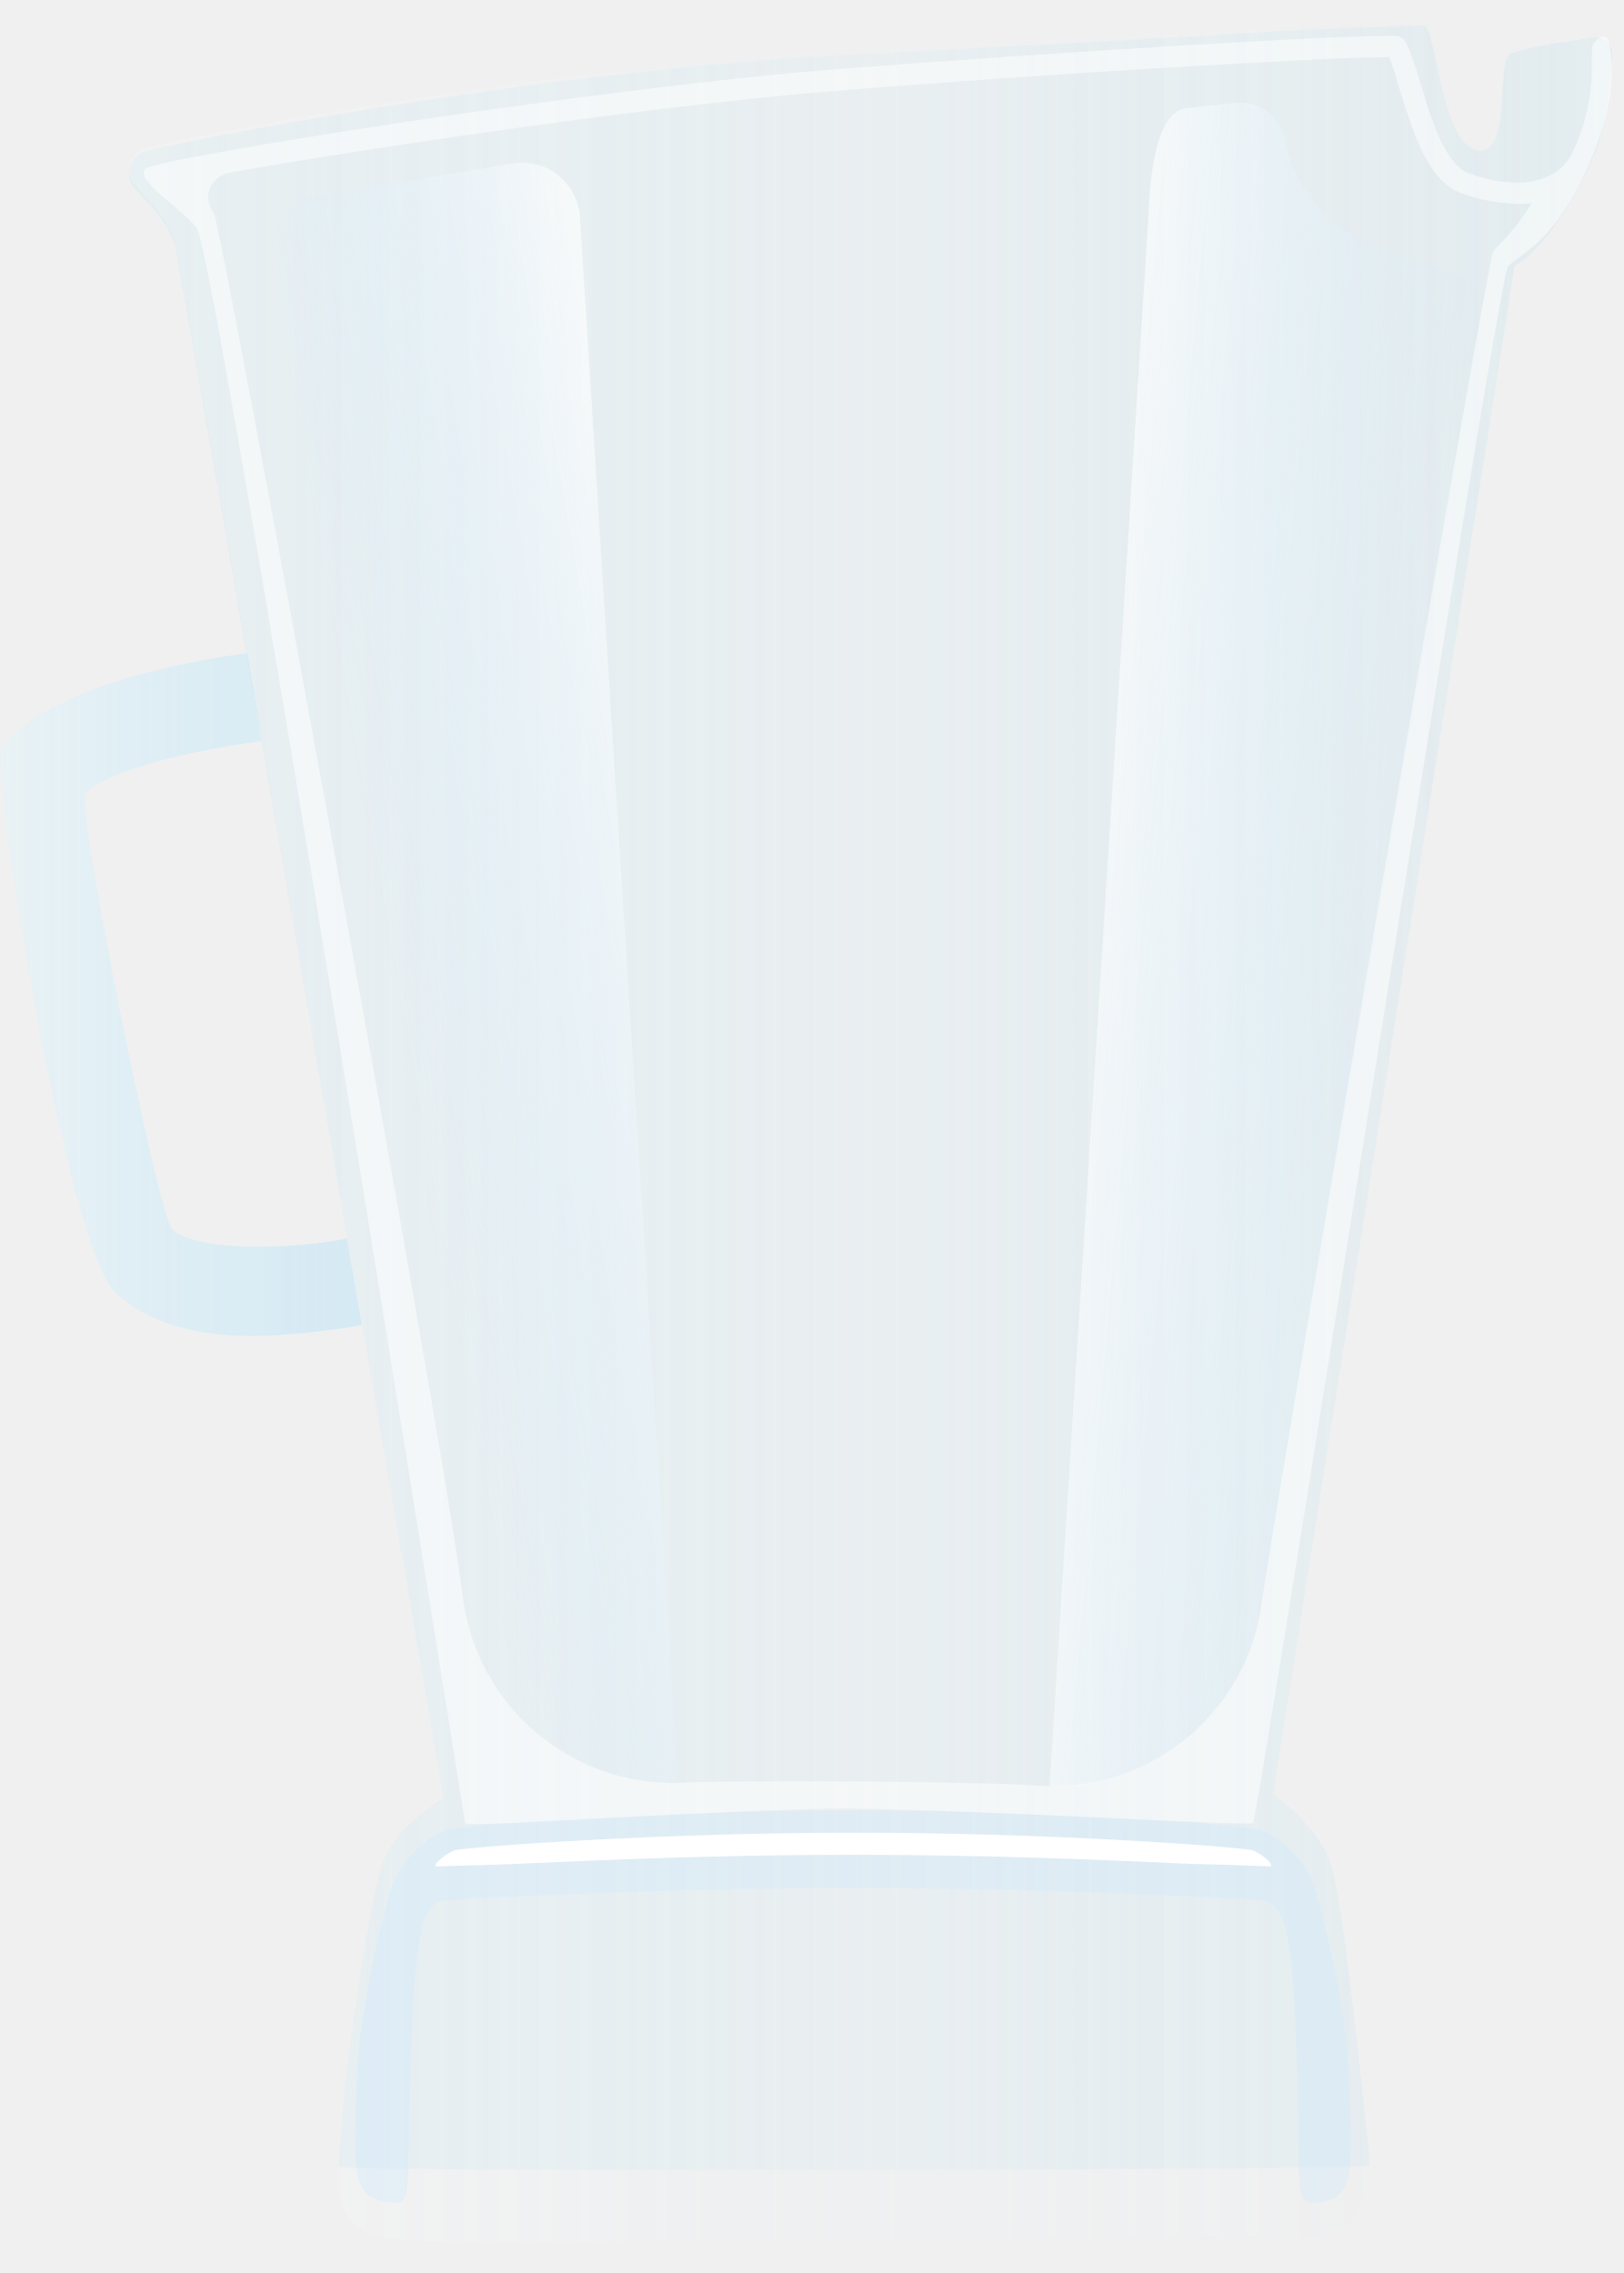
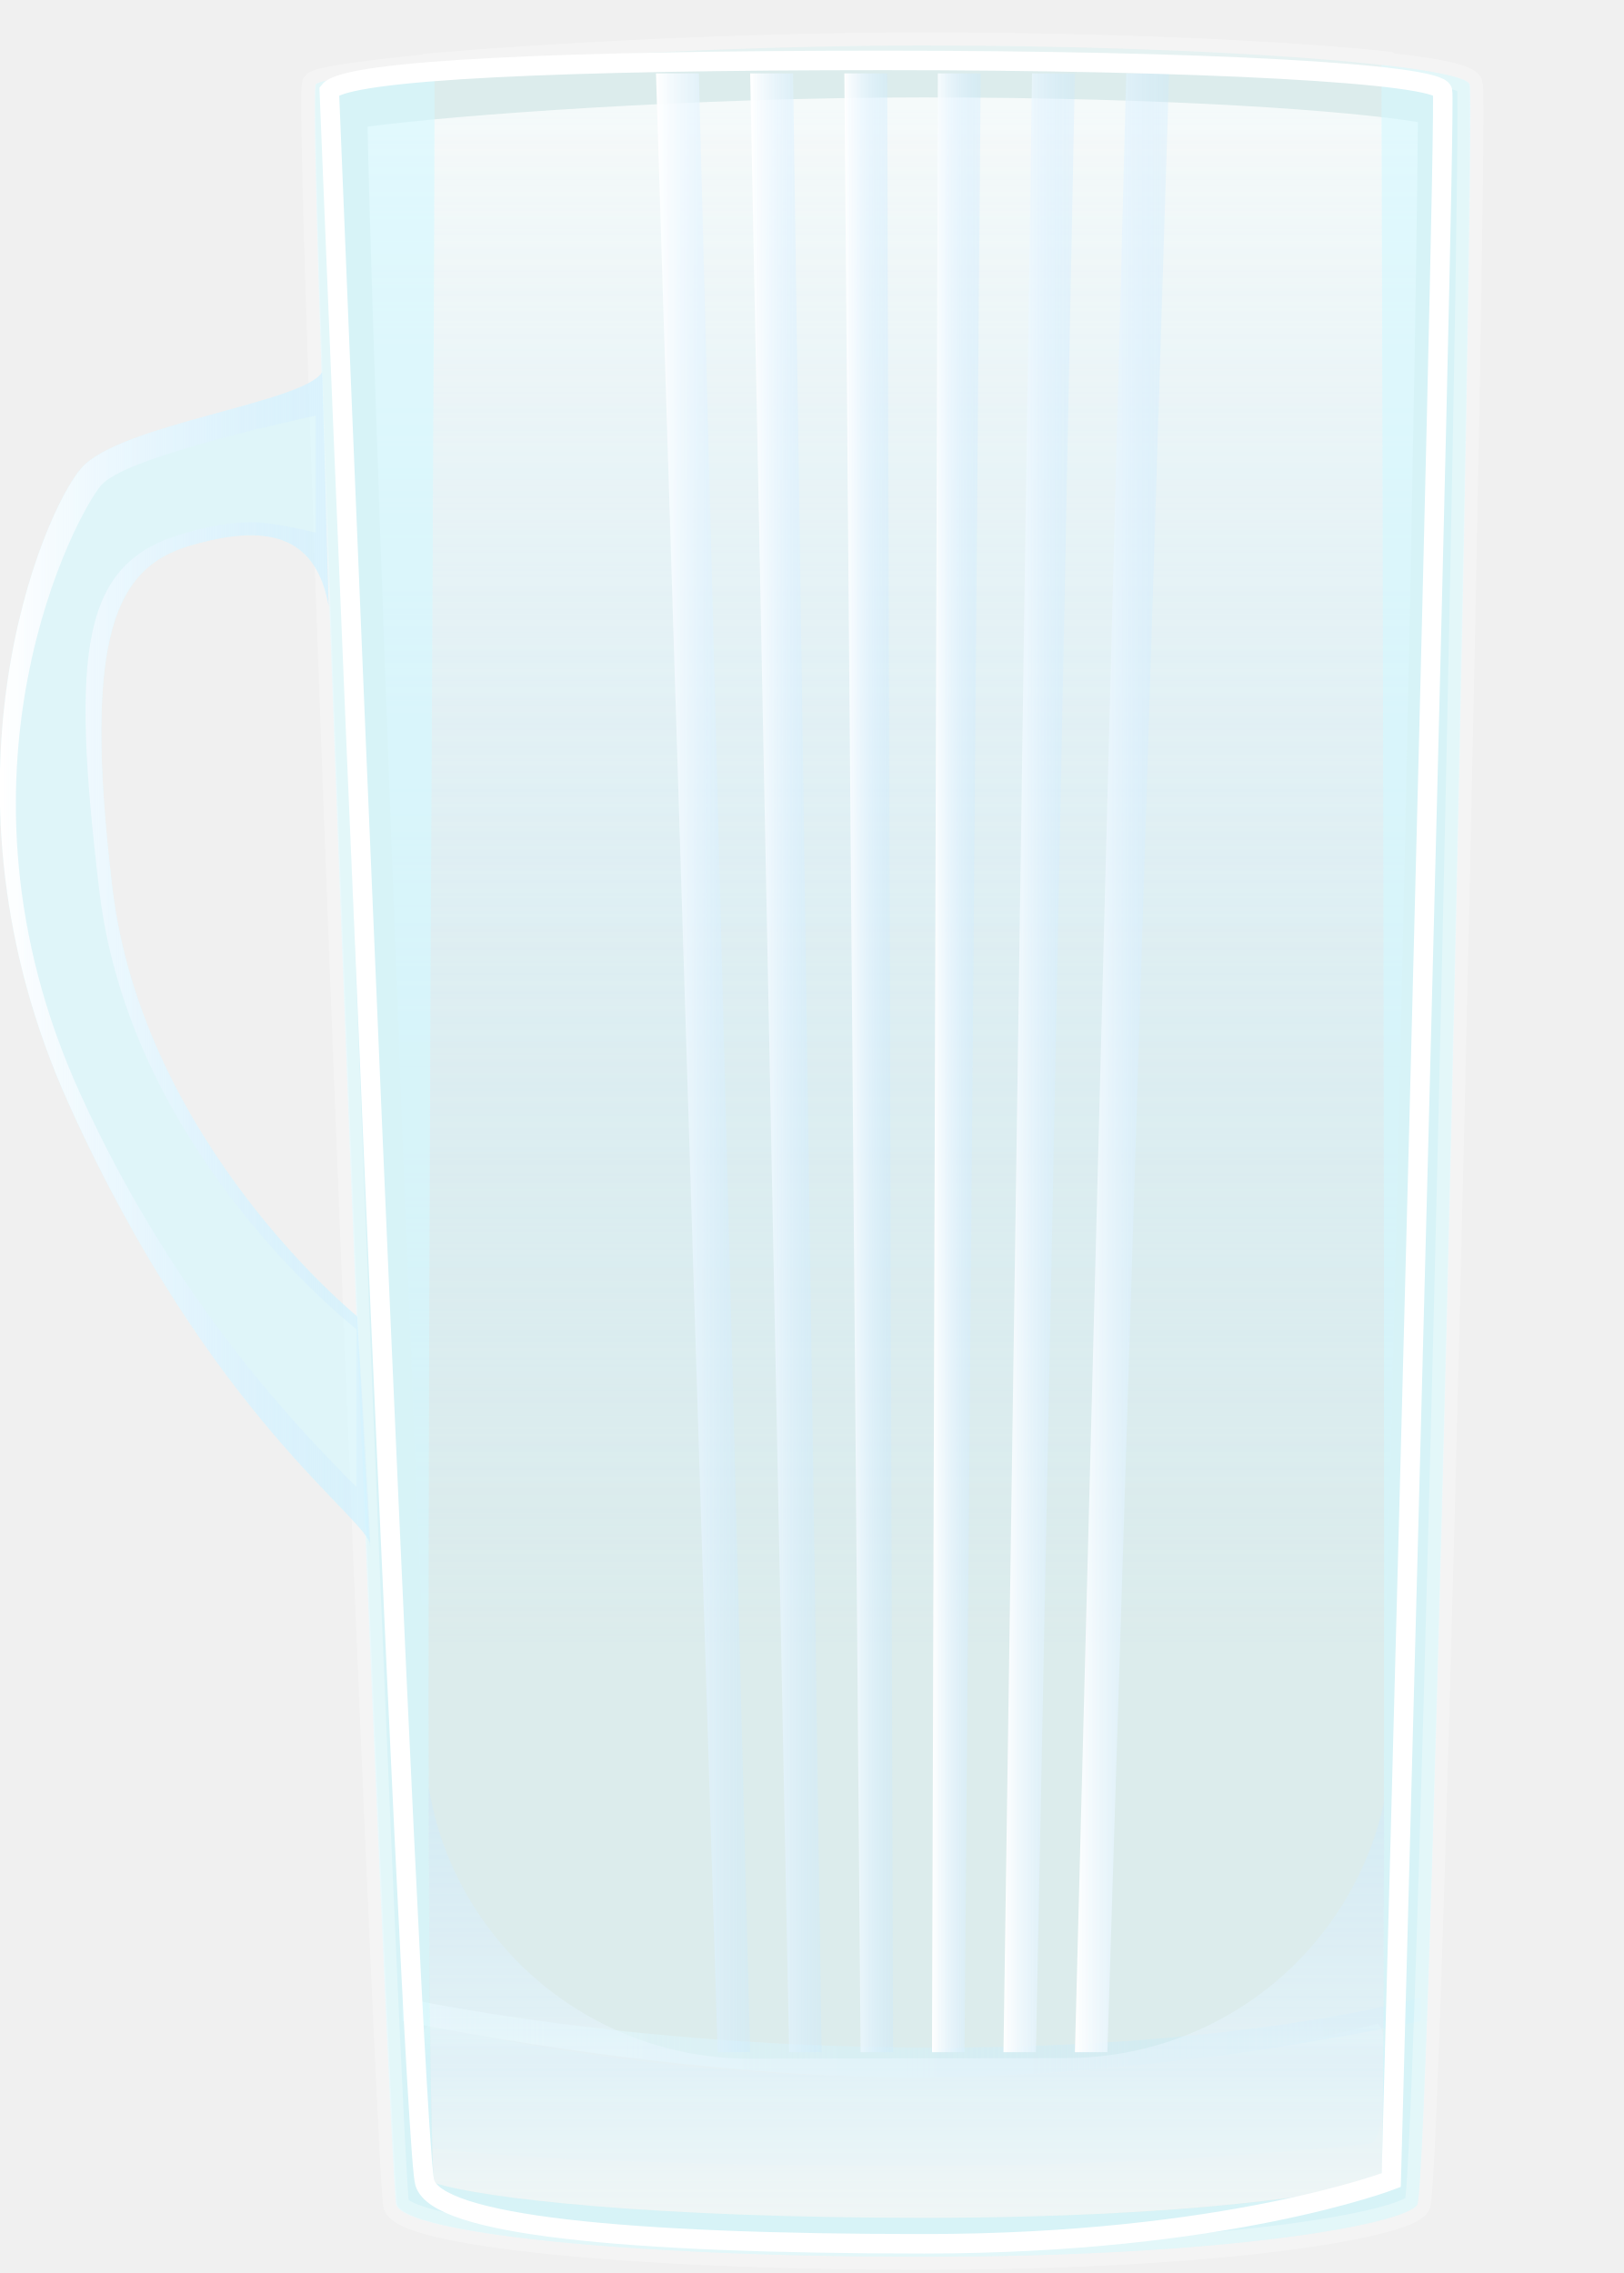
<svg xmlns="http://www.w3.org/2000/svg" version="1.1" id="Layer_1" x="0px" y="0px" viewBox="0 0 250 350" style="enable-background:new 0 0 250 350;" xml:space="preserve">
  <style type="text/css">
- 	.st0{opacity:0.4;fill:#BAE1EE;enable-background:new    ;}
- 	.st1{opacity:0.4;fill:url(#SVGID_1_);enable-background:new    ;}
- 	.st2{opacity:0.15;fill:url(#SVGID_2_);enable-background:new    ;}
- 	.st3{opacity:0.3;fill:#C9E9FF;enable-background:new    ;}
- 	.st4{fill:#FFFFFF;}
- 	.st5{opacity:0.5;fill:#FFFFFF;enable-background:new    ;}
- 	.st6{opacity:0.4;fill:url(#SVGID_3_);enable-background:new    ;}
- 	.st7{opacity:0.6;fill:url(#SVGID_4_);enable-background:new    ;}
- 	.st8{opacity:0.6;fill:url(#SVGID_5_);enable-background:new    ;}
+ 	.st0{opacity:0.45;fill:url(#SVGID_1_);}
+ 	.st1{fill:url(#SVGID_2_);}
+ 	.st2{opacity:0.3;fill:#B0E3E3;}
+ 	.st3{opacity:0.73;fill:url(#SVGID_3_);}
+ 	.st4{opacity:0.6;fill:#D3F9FF;}
+ 	.st5{opacity:0.3;fill:none;stroke:#FFFFFF;stroke-width:4;stroke-miterlimit:0;}
+ 	.st6{fill:url(#SVGID_4_);}
+ 	.st7{fill:url(#SVGID_5_);}
+ 	.st8{fill:url(#SVGID_6_);}
+ 	.st9{fill:url(#SVGID_7_);}
+ 	.st10{fill:url(#SVGID_8_);}
+ 	.st11{fill:url(#SVGID_9_);}
+ 	.st12{fill:url(#SVGID_10_);}
+ 	.st13{opacity:0.55;fill:url(#SVGID_11_);}
+ 	.st14{fill:none;stroke:#FFFFFF;stroke-width:3;stroke-miterlimit:10;}
</style>
-   <g>
-     <path class="st0" d="M38.6,205.7c-7.3,0-15.5-1.5-21-6.9c-7.3-7.3-19.3-81.4-17.3-83.8c8.1-10.2,32.9-13.8,37.8-14.4l2.3,13.6   l-1.5-6.8l1.3,6.7c-11,1.5-23.4,4.4-27.2,8.1c-0.9,4.1,11.2,63.9,13.4,67c4.4,4.2,21.8,2.7,27,1.5l2.3,13.3   C54.6,204.3,45.8,205.7,38.6,205.7z" />
-     <linearGradient id="SVGID_1_" gradientUnits="userSpaceOnUse" x1="19.892" y1="183.001" x2="248.246" y2="183.001" gradientTransform="matrix(1 0 0 -1 0 352)">
-       <stop offset="0" style="stop-color:#BAE1EE;stop-opacity:0.6" />
-       <stop offset="0.508" style="stop-color:#BAE1EE;stop-opacity:0.3" />
-       <stop offset="1" style="stop-color:#BAE1EE;stop-opacity:0.6" />
-     </linearGradient>
-     <path class="st1" d="M210.8,333.4c0-1.5-0.1-3-0.3-4.7c-1.3-11.1-3.8-37.6-6-42.7c-2.1-5.1-8.5-9.8-8.5-9.8L233.2,41   c0,0,6.3-3.3,12.3-17.3c2.1-4.5,2.8-14.8,2.7-15.8c-0.2-1.4-1.5-2.3-2.8-2.1c-3.8,0.5-11.9,1.7-13,2.6c-2.1,1.7,0.4,16-5.1,14.7   c-5.6-1.3-6.1-19.2-8.2-19.2c-0.5,0-3.2,0.1-7.6,0.3c-5,0.1-14.4,0.5-29,1.5c-15.4,0.8-34.3,1.8-54.3,2.9   C80.7,11.1,23.5,22.6,21.8,23.5c-1.7,0.9-2.4,3.1-1.5,4.9c0.1,0.1,0.1,0.2,0.2,0.3c1.3,1.7,5.1,4.7,6.4,9   C27.7,40.1,68.3,277,68.3,277s-6.4,3.4-9,9c-2.6,5.6-6.8,38-6.8,42.7c0,1.4-0.3,3-0.3,4.9C46.4,334.5,217.1,334.2,210.8,333.4z" />
-     <linearGradient id="SVGID_2_" gradientUnits="userSpaceOnUse" x1="153.372" y1="-486.065" x2="382.257" y2="-486.065" gradientTransform="matrix(1 0 0 1 -133.48 660.37)">
-       <stop offset="0" style="stop-color:#FFFFFF" />
-       <stop offset="1" style="stop-color:#C9E9FF;stop-opacity:0" />
-     </linearGradient>
-     <path class="st2" d="M131.5,344.5h69.2c7.7,0,11.1-4.7,9.8-15.8c-1.3-11.1-3.8-37.6-6-42.7c-2.1-5.1-8.5-9.8-8.5-9.8l37.2-235.7   c0,0,6.4-2.6,12.4-16.7S247.3,5,247.3,5s-12.8,1.1-14.9,2.8s0.4,16-5.1,14.7c-5.6-1.3-6-19.2-8.1-19.2s-43.6,2.1-91,4.7   S23.5,22.1,21.8,23c-1.7,0.9-2.4,3.1-1.5,4.9c0.1,0.1,0.1,0.2,0.2,0.3c1.3,1.7,5.1,4.7,6.4,9s41.4,240,41.4,240s-6.4,3.4-9,9   c-2.6,5.6-6.8,38-6.8,42.7s-3,14.1,7.3,15.8C70,346.2,131.5,344.5,131.5,344.5z" />
-     <path class="st3" d="M207.7,320.2c-0.3-12.3-4.5-26.9-5.4-29.8c-0.6-2.8-4.6-7.4-8.2-8.6c-2.5-0.9-32.3-3-62.2-3   c-30.2,0-60.7,2.1-63.2,3c-3.2,1-6.7,4.8-7.9,7.6l-0.3,0.5c0,0-5.1,16.7-5.6,30.3c-0.4,13.7-0.9,17.9,4.3,18.8   c5.1,0.9,3,0.4,4.3-27.8c0.7-15.8,2.1-18.6,5.6-18.6c1.3,0,2.5-0.1,3.8-0.3h0.3c12.6-0.5,34-1.6,58.3-1.6s45.5,1.1,58.2,1.6h0.3   c1.3,0.1,2.6,0.3,3.8,0.3c3.4,0,4.9,2.8,5.6,18.6c1.3,28.2-0.9,28.6,4.3,27.8C208.6,338.1,208.2,333.8,207.7,320.2z" />
-     <path class="st4" d="M195.5,287.4c-2.1-0.1-7.6-0.3-12.2-0.4c-13.2-0.6-31.4-1.4-51.9-1.4s-38.6,0.8-51.9,1.4   c-4.6,0.2-10.1,0.3-12.2,0.4l0,0c-0.1,0-0.2,0-0.2-0.1v-0.1c-0.1-0.2,0-0.3,0.1-0.3c0.8-0.9,1.7-1.5,2.8-2   c2.2-0.5,30.8-2.7,61.8-2.7h0.1c30.4,0,58.7,2.2,60.9,2.7c1,0.4,2.1,1.1,2.8,2c0.1,0.1,0.1,0.2,0.1,0.3   C195.8,287.3,195.7,287.4,195.5,287.4L195.5,287.4L195.5,287.4z" />
-     <path class="st5" d="M245.4,6.6c-1,1.1,1.1,7.4-3.2,16.7c-2.6,5.6-9.7,5.7-16,3.4c-6.3-2.3-7.9-20.5-10.8-21.1   c-2.9-0.6-51.3,2.3-87.1,5.1S24.1,24.3,22.4,26s5.1,5.7,7.9,9.1s41.3,245.6,41.3,245.6c-0.3,0.9,40.7-2.2,58.3-2.2s62.6,2.8,63,2.2   c1.2-2.3,37.6-237.9,39.3-239.7c1.7-1.8,5.8-3.1,10.3-11.3c6.8-12.6,5.8-20.2,5.3-22.8C247.5,4.9,246.2,5.7,245.4,6.6z M230.8,37.7   c-0.3,0.3-0.7,0.7-0.9,1c-0.9,1-34.5,199-35.6,207.9c-2.1,16.7-16.7,29.1-33.6,28.4c-1.3-0.1-2.5-0.1-3.5-0.2   c-10.6-0.5-43-0.7-52.2-0.3h-0.3c-16.7,0.6-31.2-11.7-33.4-28.3C67.6,217.3,33.9,34.1,33,33v-0.1c-1.4-1.6-1.2-4,0.4-5.4   c0.5-0.4,1.1-0.7,1.8-0.9C56,22.9,100.9,16.2,128.6,14c31.8-2.6,75.5-5.2,85.1-5.2h0.2c0.5,1.2,1.1,3.2,1.6,5   c2.1,6.6,4.3,14.1,9.6,16c2.7,1,5.7,1.5,8.6,1.6c0.7,0,1.4,0,2.1-0.1C234.4,33.6,232.8,35.7,230.8,37.7L230.8,37.7z" />
-     <linearGradient id="SVGID_3_" gradientUnits="userSpaceOnUse" x1="133.506" y1="-507.246" x2="189.163" y2="-507.246" gradientTransform="matrix(1 0 0 1 -133.48 660.37)">
-       <stop offset="0" style="stop-color:#FFFFFF" />
-       <stop offset="1" style="stop-color:#C9E9FF;stop-opacity:0.7" />
-     </linearGradient>
-     <path class="st6" d="M38.6,205.7c-7.3,0-15.5-1.5-21-6.9c-7.3-7.3-19.3-81.4-17.3-83.8c8.1-10.2,32.9-13.8,37.8-14.4l2.3,13.6   l-0.2-0.1c-11,1.5-23.4,4.4-27.2,8.1c-0.9,4.1,11.2,63.9,13.4,67c4.4,4.2,21.8,2.7,27,1.5l2.3,13.3   C54.6,204.3,45.8,205.7,38.6,205.7z" />
-     <linearGradient id="SVGID_4_" gradientUnits="userSpaceOnUse" x1="242.868" y1="-513.903" x2="193.224" y2="-505.153" gradientTransform="matrix(1 0 0 1 -133.48 660.37)">
-       <stop offset="4.000000e-02" style="stop-color:#FFFFFF" />
-       <stop offset="1" style="stop-color:#C9E9FF;stop-opacity:0" />
-     </linearGradient>
-     <path class="st7" d="M49.4,30.1l29.4-4.9c5-0.9,9.6,2.5,10.4,7.4c0.1,0.3,0.1,0.6,0.1,0.9l15.1,240.7c-13.8,1.3-26.1-8.6-27.7-22.3   L42,40C41.4,35.2,44.7,30.8,49.4,30.1z" />
-     <linearGradient id="SVGID_5_" gradientUnits="userSpaceOnUse" x1="300.404" y1="-515.822" x2="352.894" y2="-511.226" gradientTransform="matrix(1 0 0 1 -133.48 660.37)">
-       <stop offset="0" style="stop-color:#FFFFFF" />
-       <stop offset="1" style="stop-color:#C9E9FF;stop-opacity:0" />
-     </linearGradient>
-     <path class="st8" d="M197.7,21.2c-0.7-3.3-3.8-5.6-7.2-5.4l-8.1,0.9c-4.7,0.9-5.4,11.5-5.6,16.9L161.6,275   c13.8,1.3,30.2-11.6,31.9-25.3l34.9-202.5c0.5-3.9-8.6-6.7-12.5-7.8C210.1,38,200.3,33.5,197.7,21.2z" />
-   </g>
+   <linearGradient id="SVGID_1_" gradientUnits="userSpaceOnUse" x1="138.854" y1="333.5" x2="138.854" y2="311.672">
+     <stop offset="0.372" style="stop-color:#C9E9FF;stop-opacity:0.3" />
+     <stop offset="0.563" style="stop-color:#CCEAFF;stop-opacity:0.513" />
+     <stop offset="0.721" style="stop-color:#D6EEFF;stop-opacity:0.689" />
+     <stop offset="0.865" style="stop-color:#E8F5FF;stop-opacity:0.85" />
+     <stop offset="1" style="stop-color:#FFFFFF" />
+   </linearGradient>
+   <path class="st0" d="M66.1,311.9c-2.7,0.8-2.1,18.6,1,19c12,1.5,39.2,2.6,74.4,2.6c33.8,0,58.3-2.2,69.5-3.4  c2.6-0.3,3.2-17.7,1.1-18.5h0c0,0-29.3,8.3-70.5,8.3C99.7,319.9,73.3,313.1,66.1,311.9L66.1,311.9z" />
+   <linearGradient id="SVGID_2_" gradientUnits="userSpaceOnUse" x1="62" y1="313.799" x2="218.667" y2="313.799">
+     <stop offset="0" style="stop-color:#FFFFFF" />
+     <stop offset="1" style="stop-color:#C9E9FF;stop-opacity:0.3" />
+   </linearGradient>
+   <path class="st1" d="M62,311.2c0,0,41,8.7,79.5,8.7s77.2-8.7,77.2-8.7v-3.6c0,0-26.7,7.7-74.7,7.7s-82-7.7-82-7.7V311.2z" />
+   <path class="st2" d="M61.2,339.5c1.4,4.2,34,8,81,8s74-5,76-8s9-323.5,8-326.5s-40-6-84-6c-42,0-92,4-93.5,6S60.2,336.5,61.2,339.5z  " />
+   <linearGradient id="SVGID_3_" gradientUnits="userSpaceOnUse" x1="137.429" y1="339.5" x2="137.429" y2="15">
+     <stop offset="0.26" style="stop-color:#C9E9FF;stop-opacity:0" />
+     <stop offset="1" style="stop-color:#FFFFFF" />
+   </linearGradient>
+   <path class="st3" d="M142.2,339.5c-42.6,0-65.7-2.9-73.4-4.9c-2.2-34.9-11.5-275-12.2-315.1C70,17.7,107.1,15,142.2,15  c38.2,0,65.9,2.1,76.1,3.8c-0.1,18.6-1.3,84.2-3,156.3c-1.9,82.1-3.7,143.1-4.6,159C202.9,336.1,180.5,339.5,142.2,339.5z" />
+   <path class="st4" d="M226.3,13c-0.3-1-5.4-2.1-13.6-3c0.2,65.3,0.8,313.6,0,325.7c-6.7,2.1-29.3,5.8-70.5,5.8  c-41.8,0-68.2-3-75.4-5.4c-1.9-26.9,0.1-258.4,0.1-325.8c-10.7,1-17.8,2-18.3,2.7C47,15,60,336.5,61,339.5c1.4,4.2,34.1,8,81.1,8  s74.1-5,76.1-8C220.3,336.5,227.3,16,226.3,13z" />
+   <path class="st5" d="M226.3,13c-0.3-1-4.7-2-12.1-2.8c0-0.1,0-0.1,0-0.2c-15.6-1.7-42.7-3-72-3C115,7,84.4,8.6,65.3,10.3  c0,0,0,0.1,0,0.1C55.5,11.4,49,12.3,48.5,13C47,15,60,336.5,61,339.5c1.4,4.2,34.1,8,81.1,8s74.1-5,76.1-8S227.3,16,226.3,13z" />
+   <linearGradient id="SVGID_4_" gradientUnits="userSpaceOnUse" x1="101.026" y1="163.667" x2="115.5" y2="163.667">
+     <stop offset="0" style="stop-color:#FFFFFF" />
+     <stop offset="1" style="stop-color:#C9E9FF;stop-opacity:0.3" />
+   </linearGradient>
+   <polygon class="st6" points="115.5,316 110.5,316 101,11.3 107.6,11.3 " />
+   <linearGradient id="SVGID_5_" gradientUnits="userSpaceOnUse" x1="104.5" y1="163.667" x2="115.5" y2="163.667" gradientTransform="matrix(1 0 0 1 11 0)">
+     <stop offset="0" style="stop-color:#FFFFFF" />
+     <stop offset="1" style="stop-color:#C9E9FF;stop-opacity:0.3" />
+   </linearGradient>
+   <polygon class="st7" points="126.5,316 121.5,316 115.5,11.3 122.1,11.3 " />
+   <linearGradient id="SVGID_6_" gradientUnits="userSpaceOnUse" x1="107.974" y1="163.667" x2="115.5" y2="163.667" gradientTransform="matrix(1 0 0 1 22 0)">
+     <stop offset="0" style="stop-color:#FFFFFF" />
+     <stop offset="1" style="stop-color:#C9E9FF;stop-opacity:0.3" />
+   </linearGradient>
+   <polygon class="st8" points="137.5,316 132.5,316 130,11.3 136.6,11.3 " />
+   <linearGradient id="SVGID_7_" gradientUnits="userSpaceOnUse" x1="110.5" y1="163.667" x2="118.026" y2="163.667" gradientTransform="matrix(1 0 0 1 33 0)">
+     <stop offset="0" style="stop-color:#FFFFFF" />
+     <stop offset="1" style="stop-color:#C9E9FF;stop-opacity:0.3" />
+   </linearGradient>
+   <polygon class="st9" points="148.5,316 143.5,316 144.4,11.3 151,11.3 " />
+   <linearGradient id="SVGID_8_" gradientUnits="userSpaceOnUse" x1="110.5" y1="163.667" x2="121.5" y2="163.667" gradientTransform="matrix(1 0 0 1 44 0)">
+     <stop offset="0" style="stop-color:#FFFFFF" />
+     <stop offset="1" style="stop-color:#C9E9FF;stop-opacity:0.3" />
+   </linearGradient>
+   <polygon class="st10" points="159.5,316 154.5,316 158.9,11.3 165.5,11.3 " />
+   <linearGradient id="SVGID_9_" gradientUnits="userSpaceOnUse" x1="110.5" y1="163.667" x2="124.974" y2="163.667" gradientTransform="matrix(1 0 0 1 55 0)">
+     <stop offset="0" style="stop-color:#FFFFFF" />
+     <stop offset="1" style="stop-color:#C9E9FF;stop-opacity:0.3" />
+   </linearGradient>
+   <polygon class="st11" points="170.5,316 165.5,316 173.4,11.3 180,11.3 " />
+   <path class="st4" d="M49.6,57.3c-2.7,4.7-31,8-37,14.7s-24,49.3-2,98S57,234,57,238s-2-35.3-2-35.3s-33-26.7-37.7-66  S18,87.3,29.3,84s19.3-2,21.3,9.3L49.6,57.3z" />
+   <linearGradient id="SVGID_10_" gradientUnits="userSpaceOnUse" x1="1.486300e-05" y1="147.667" x2="56.968" y2="147.667">
+     <stop offset="0" style="stop-color:#FFFFFF" />
+     <stop offset="1" style="stop-color:#C9E9FF;stop-opacity:0.3" />
+   </linearGradient>
+   <path class="st12" d="M17.3,136.7C12.6,97.3,18,87.3,29.3,84c11.3-3.3,19.3-2,21.3,9.3c0,0-1-36-1-36c-2.7,4.7-31,8-37,14.7  s-24,49.3-2,98S57,234,57,238c0-3.3-2-35.3-2-35.3S22,176,17.3,136.7z M55,229.1c-8.8-8.9-28-28.4-42.7-60.8  C-10,119.2,12,78.7,15.6,74.7c2.4-2.7,11.9-5.4,18.8-7.3C39,66.1,48.6,64,48.6,64V82c0,0-6.6-1.6-9.7-1.6c-3.2,0-6.8,0.6-10.8,1.8  c-15.4,4.5-17.3,17.4-12.8,55c4.3,36.2,32.3,61.6,39.6,67.5V229.1z" />
+   <linearGradient id="SVGID_11_" gradientUnits="userSpaceOnUse" x1="139.535" y1="341.5" x2="139.535" y2="275.198">
+     <stop offset="0" style="stop-color:#FFFFFF" />
+     <stop offset="1" style="stop-color:#C9E9FF;stop-opacity:0.7" />
+   </linearGradient>
+   <path class="st13" d="M142.2,341.5c-41.8,0-68.2-3-75.4-5.4c-0.5-7.4-0.7-30.3-0.8-60.9c3.9,23.8,24.6,41.8,49.5,41.8l48.8-0.1  c24-0.1,43.9-16.9,48.8-39.4c0,32.2-0.2,54.8-0.4,58.3C206,337.7,183.4,341.5,142.2,341.5z" />
+   <path class="st14" d="M50.7,14c0,0,12.7,315.6,14.7,322.1s30.4,9.4,76.9,9.4s71.9-9.8,71.9-9.8s8.6-319,7.9-321.7s-37.3-4.7-86-4.7  S53.3,10.7,50.7,14z" />
</svg>
